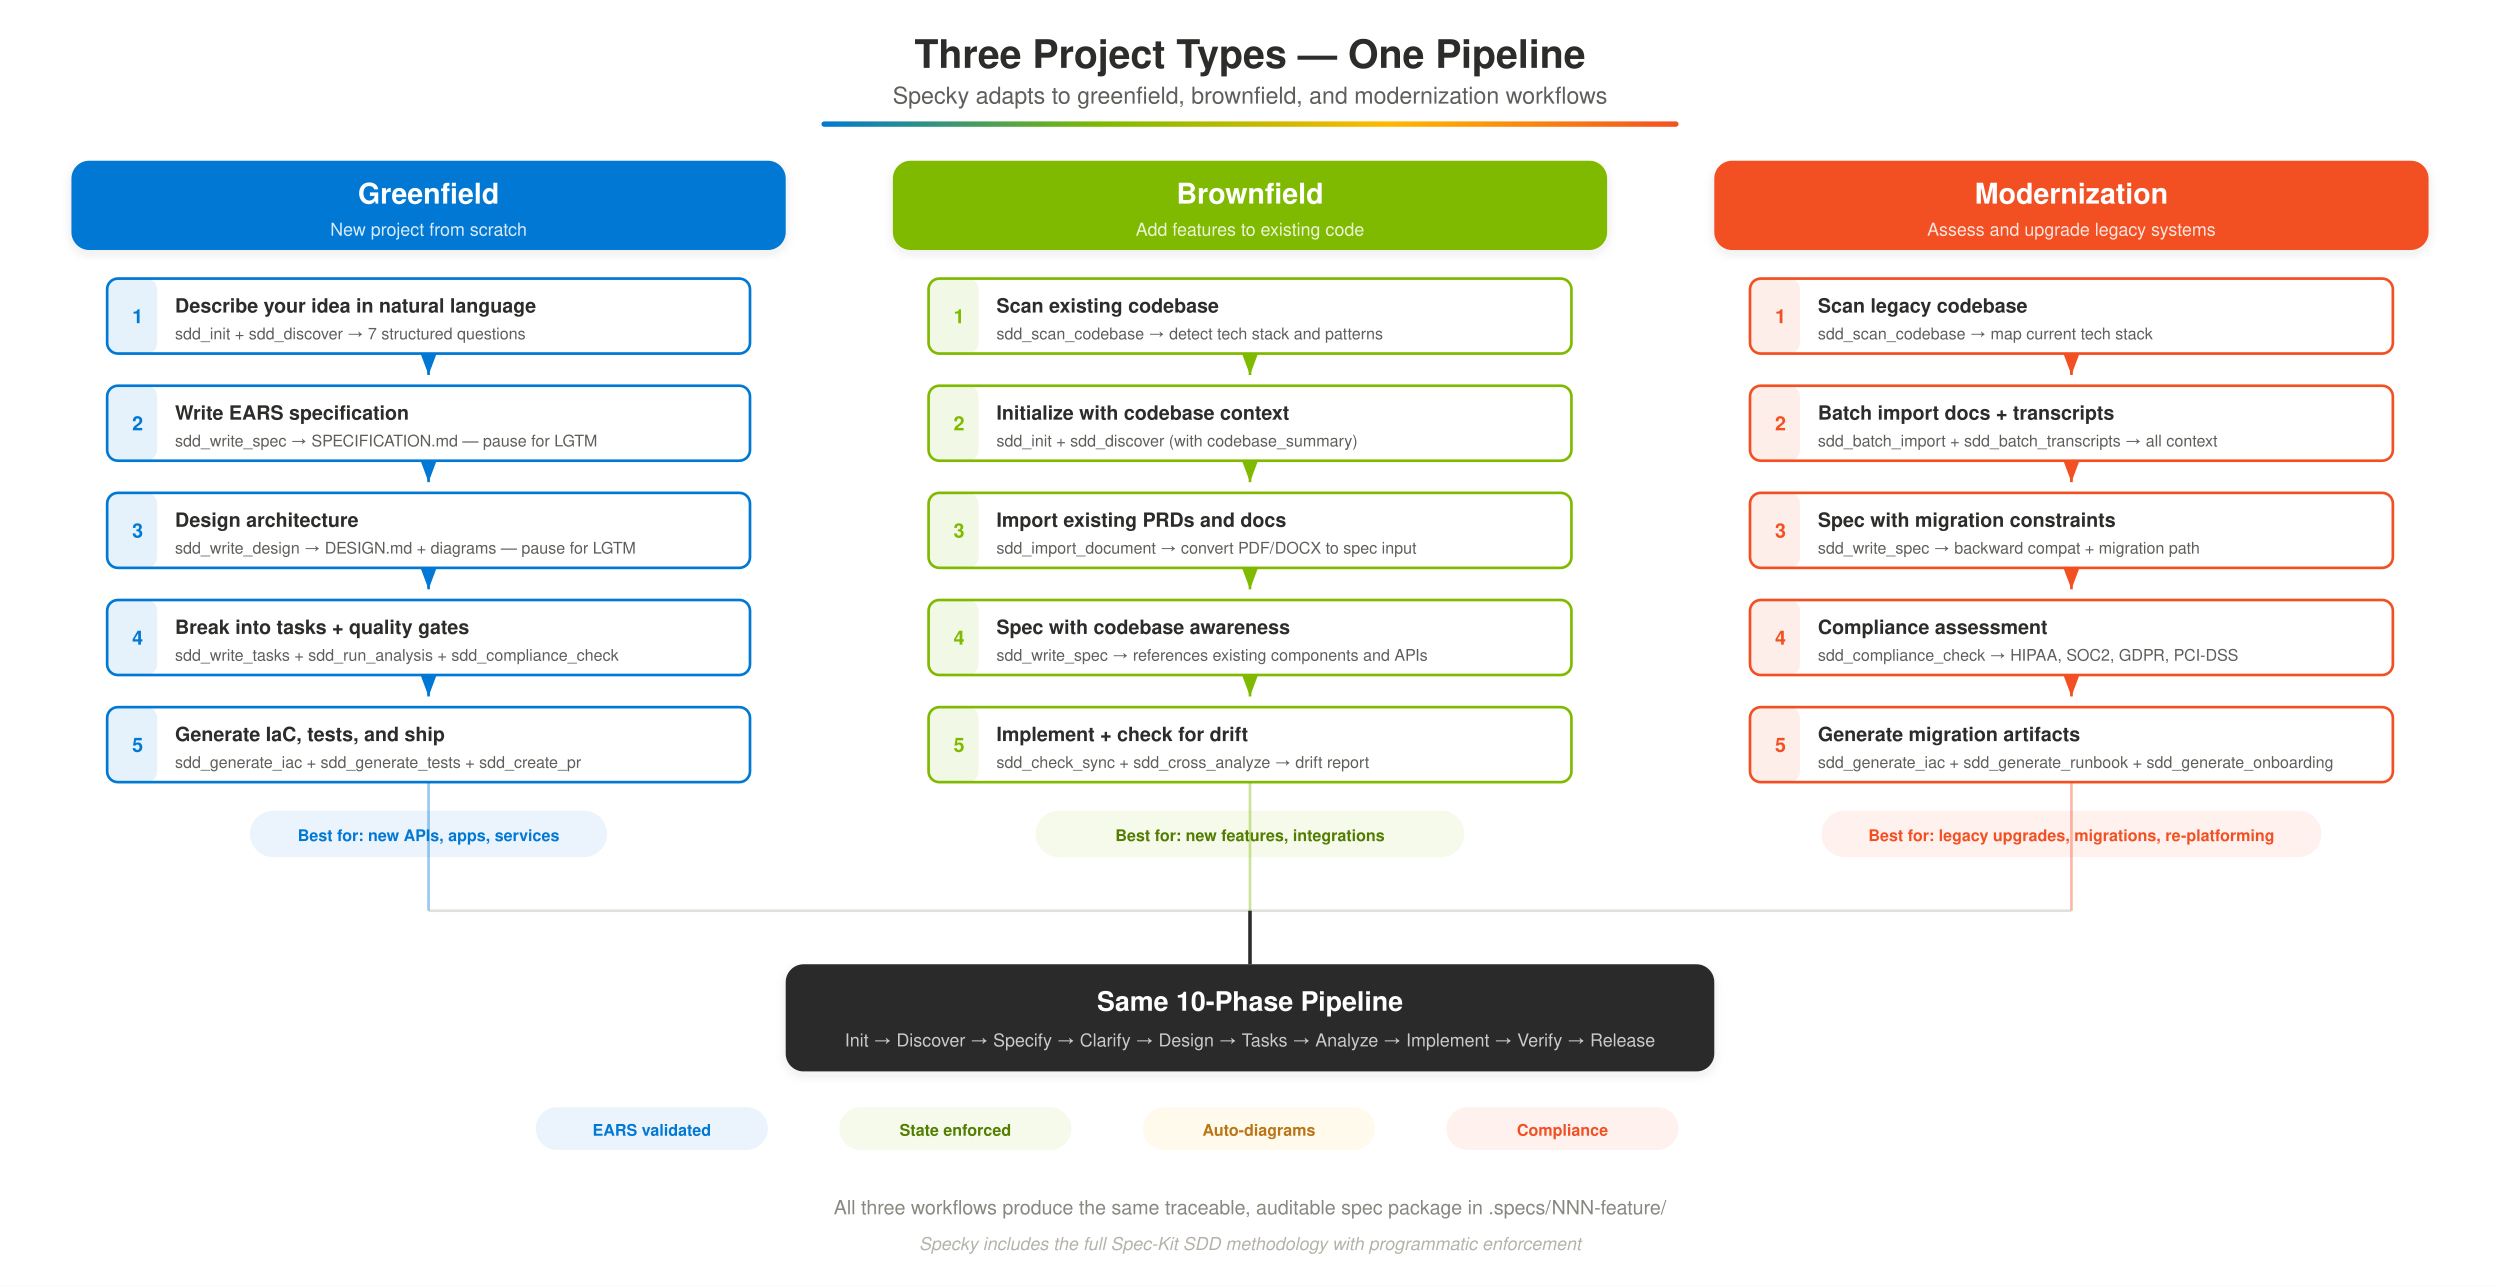
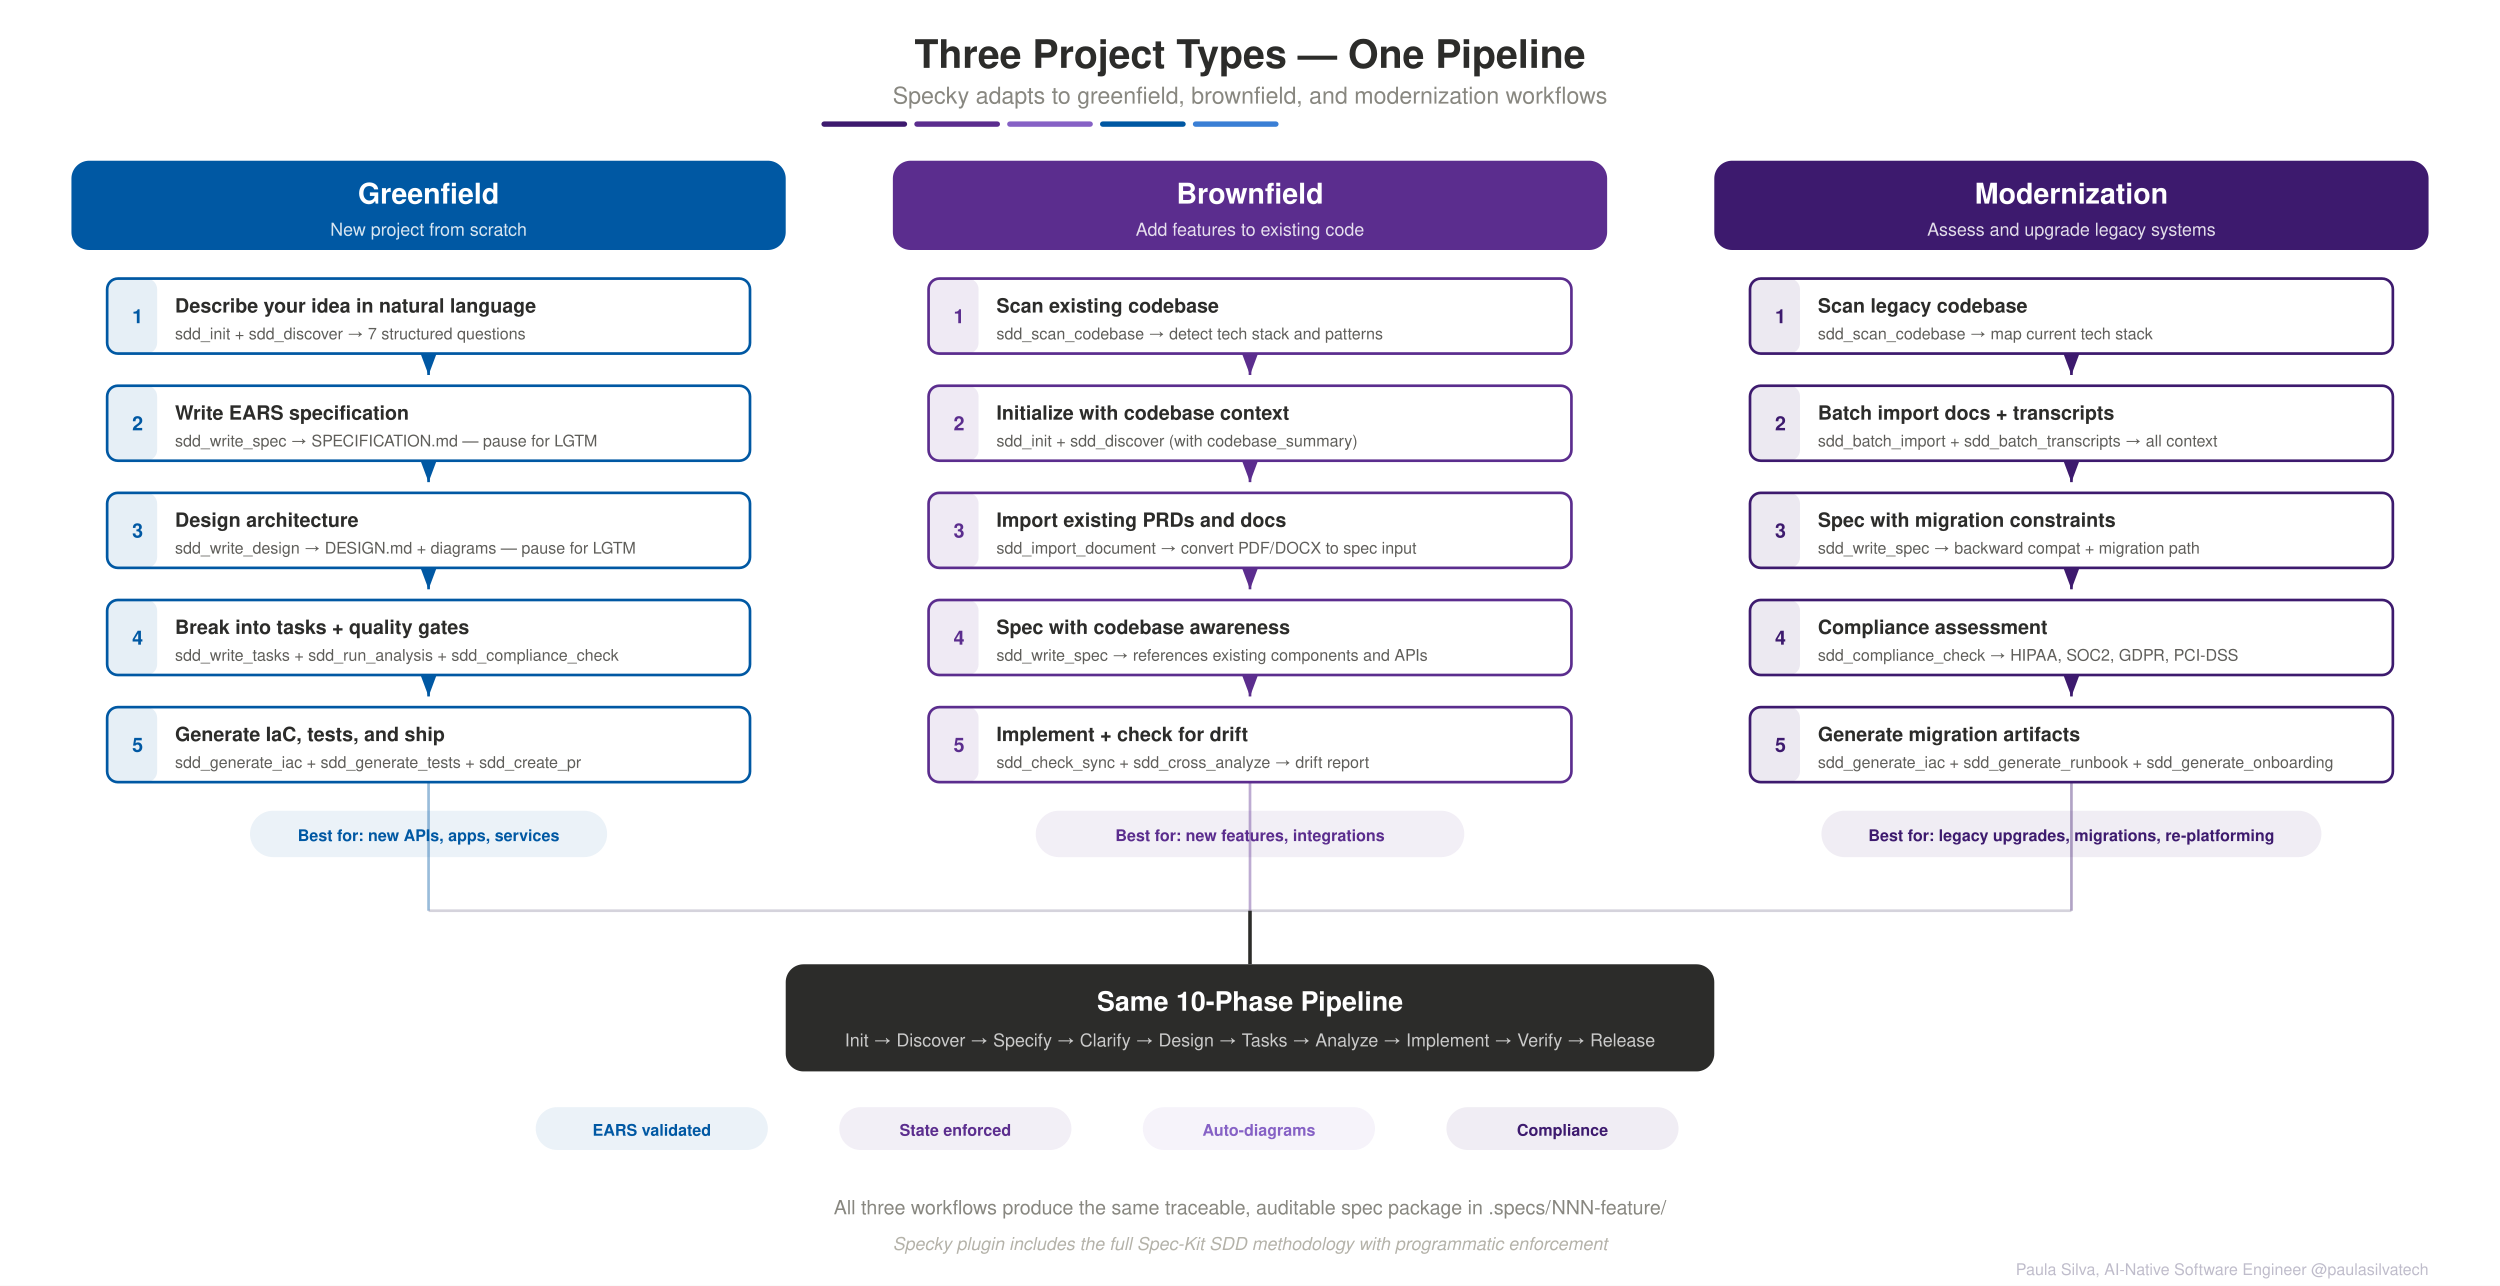
- <svg xmlns="http://www.w3.org/2000/svg" viewBox="0 0 1400 720" font-family="-apple-system, BlinkMacSystemFont, 'Segoe UI', Helvetica, Arial, sans-serif">
+ <svg xmlns="http://www.w3.org/2000/svg" viewBox="0 0 1400 720" width="1400" height="720" font-family="-apple-system, BlinkMacSystemFont, 'Segoe UI', Helvetica, Arial, sans-serif">
  <defs>
-     <filter id="shadow" x="-4%" y="-4%" width="108%" height="116%">
-       <feDropShadow dx="0" dy="2" stdDeviation="3" flood-color="#2C2C2A" flood-opacity="0.10" />
-     </filter>
-     <marker id="arrow-b" markerWidth="8" markerHeight="6" refX="8" refY="3" orient="auto">
-       <polygon points="0 0, 8 3, 0 6" fill="#0078D4" />
+     <marker id="arr-b" markerWidth="8" markerHeight="6" refX="8" refY="3" orient="auto">
+       <polygon points="0 0, 8 3, 0 6" fill="#0058A3" />
    </marker>
-     <marker id="arrow-g" markerWidth="8" markerHeight="6" refX="8" refY="3" orient="auto">
-       <polygon points="0 0, 8 3, 0 6" fill="#7FBA00" />
+     <marker id="arr-p" markerWidth="8" markerHeight="6" refX="8" refY="3" orient="auto">
+       <polygon points="0 0, 8 3, 0 6" fill="#5B2D8E" />
    </marker>
-     <marker id="arrow-r" markerWidth="8" markerHeight="6" refX="8" refY="3" orient="auto">
-       <polygon points="0 0, 8 3, 0 6" fill="#F25022" />
+     <marker id="arr-d" markerWidth="8" markerHeight="6" refX="8" refY="3" orient="auto">
+       <polygon points="0 0, 8 3, 0 6" fill="#3D1A6E" />
    </marker>
-     <linearGradient id="accent-bar" x1="0" y1="0" x2="1" y2="0">
-       <stop offset="0%" stop-color="#0078D4" />
-       <stop offset="33%" stop-color="#7FBA00" />
-       <stop offset="66%" stop-color="#FFB900" />
-       <stop offset="100%" stop-color="#F25022" />
-     </linearGradient>
  </defs>
-   <rect width="1400" height="720" fill="#FFFFFF" />
+   <rect width="1400" height="720" fill="#FFF" />
  <text x="700" y="38" text-anchor="middle" font-size="22" font-weight="700" fill="#2C2C2A">Three Project Types — One Pipeline</text>
-   <text x="700" y="58" text-anchor="middle" font-size="13" fill="#5F5E5A">Specky adapts to greenfield, brownfield, and modernization workflows</text>
-   <rect x="460" y="68" width="480" height="3" rx="1.5" fill="url(#accent-bar)" />
-   <g filter="url(#shadow)">
-     <rect x="40" y="90" width="400" height="50" rx="10" fill="#0078D4" />
-   </g>
-   <text x="240" y="114" text-anchor="middle" font-size="16" font-weight="700" fill="#FFFFFF">Greenfield</text>
-   <text x="240" y="132" text-anchor="middle" font-size="10" fill="#FFFFFF" opacity="0.85">New project from scratch</text>
-   <rect x="60" y="156" width="360" height="42" rx="6" fill="#FFFFFF" stroke="#0078D4" stroke-width="1.5" />
-   <rect x="60" y="156" width="28" height="42" rx="6" fill="#0078D4" opacity="0.10" />
-   <text x="74" y="181" font-size="11" font-weight="700" fill="#0078D4">1</text>
+   <text x="700" y="58" text-anchor="middle" font-size="13" fill="#888780">Specky adapts to greenfield, brownfield, and modernization workflows</text>
+   <rect x="460" y="68" width="48" height="3" rx="1.5" fill="#3D1A6E" />
+   <rect x="512" y="68" width="48" height="3" rx="1.5" fill="#5B2D8E" />
+   <rect x="564" y="68" width="48" height="3" rx="1.5" fill="#8661C5" />
+   <rect x="616" y="68" width="48" height="3" rx="1.5" fill="#0058A3" />
+   <rect x="668" y="68" width="48" height="3" rx="1.5" fill="#3A7FD5" />
+   <rect x="40" y="90" width="400" height="50" rx="10" fill="#0058A3" />
+   <text x="240" y="114" text-anchor="middle" font-size="16" font-weight="700" fill="#FFF">Greenfield</text>
+   <text x="240" y="132" text-anchor="middle" font-size="10" fill="#FFF" opacity="0.85">New project from scratch</text>
+   <rect x="60" y="156" width="360" height="42" rx="6" fill="#FFF" stroke="#0058A3" stroke-width="1.5" />
+   <rect x="60" y="156" width="28" height="42" rx="6" fill="#0058A3" opacity="0.10" />
+   <text x="74" y="181" font-size="11" font-weight="700" fill="#0058A3">1</text>
  <text x="98" y="175" font-size="11" font-weight="600" fill="#2C2C2A">Describe your idea in natural language</text>
  <text x="98" y="190" font-size="9" fill="#5F5E5A">sdd_init + sdd_discover → 7 structured questions</text>
-   <path d="M240,198 L240,210" stroke="#0078D4" stroke-width="1.5" fill="none" marker-end="url(#arrow-b)" />
-   <rect x="60" y="216" width="360" height="42" rx="6" fill="#FFFFFF" stroke="#0078D4" stroke-width="1.5" />
-   <rect x="60" y="216" width="28" height="42" rx="6" fill="#0078D4" opacity="0.10" />
-   <text x="74" y="241" font-size="11" font-weight="700" fill="#0078D4">2</text>
+   <path d="M240,198 L240,210" stroke="#0058A3" stroke-width="1.5" fill="none" marker-end="url(#arr-b)" />
+   <rect x="60" y="216" width="360" height="42" rx="6" fill="#FFF" stroke="#0058A3" stroke-width="1.5" />
+   <rect x="60" y="216" width="28" height="42" rx="6" fill="#0058A3" opacity="0.10" />
+   <text x="74" y="241" font-size="11" font-weight="700" fill="#0058A3">2</text>
  <text x="98" y="235" font-size="11" font-weight="600" fill="#2C2C2A">Write EARS specification</text>
  <text x="98" y="250" font-size="9" fill="#5F5E5A">sdd_write_spec → SPECIFICATION.md — pause for LGTM</text>
-   <path d="M240,258 L240,270" stroke="#0078D4" stroke-width="1.5" fill="none" marker-end="url(#arrow-b)" />
-   <rect x="60" y="276" width="360" height="42" rx="6" fill="#FFFFFF" stroke="#0078D4" stroke-width="1.5" />
-   <rect x="60" y="276" width="28" height="42" rx="6" fill="#0078D4" opacity="0.10" />
-   <text x="74" y="301" font-size="11" font-weight="700" fill="#0078D4">3</text>
+   <path d="M240,258 L240,270" stroke="#0058A3" stroke-width="1.5" fill="none" marker-end="url(#arr-b)" />
+   <rect x="60" y="276" width="360" height="42" rx="6" fill="#FFF" stroke="#0058A3" stroke-width="1.5" />
+   <rect x="60" y="276" width="28" height="42" rx="6" fill="#0058A3" opacity="0.10" />
+   <text x="74" y="301" font-size="11" font-weight="700" fill="#0058A3">3</text>
  <text x="98" y="295" font-size="11" font-weight="600" fill="#2C2C2A">Design architecture</text>
  <text x="98" y="310" font-size="9" fill="#5F5E5A">sdd_write_design → DESIGN.md + diagrams — pause for LGTM</text>
-   <path d="M240,318 L240,330" stroke="#0078D4" stroke-width="1.5" fill="none" marker-end="url(#arrow-b)" />
-   <rect x="60" y="336" width="360" height="42" rx="6" fill="#FFFFFF" stroke="#0078D4" stroke-width="1.5" />
-   <rect x="60" y="336" width="28" height="42" rx="6" fill="#0078D4" opacity="0.10" />
-   <text x="74" y="361" font-size="11" font-weight="700" fill="#0078D4">4</text>
+   <path d="M240,318 L240,330" stroke="#0058A3" stroke-width="1.5" fill="none" marker-end="url(#arr-b)" />
+   <rect x="60" y="336" width="360" height="42" rx="6" fill="#FFF" stroke="#0058A3" stroke-width="1.5" />
+   <rect x="60" y="336" width="28" height="42" rx="6" fill="#0058A3" opacity="0.10" />
+   <text x="74" y="361" font-size="11" font-weight="700" fill="#0058A3">4</text>
  <text x="98" y="355" font-size="11" font-weight="600" fill="#2C2C2A">Break into tasks + quality gates</text>
  <text x="98" y="370" font-size="9" fill="#5F5E5A">sdd_write_tasks + sdd_run_analysis + sdd_compliance_check</text>
-   <path d="M240,378 L240,390" stroke="#0078D4" stroke-width="1.5" fill="none" marker-end="url(#arrow-b)" />
-   <rect x="60" y="396" width="360" height="42" rx="6" fill="#FFFFFF" stroke="#0078D4" stroke-width="1.5" />
-   <rect x="60" y="396" width="28" height="42" rx="6" fill="#0078D4" opacity="0.10" />
-   <text x="74" y="421" font-size="11" font-weight="700" fill="#0078D4">5</text>
+   <path d="M240,378 L240,390" stroke="#0058A3" stroke-width="1.5" fill="none" marker-end="url(#arr-b)" />
+   <rect x="60" y="396" width="360" height="42" rx="6" fill="#FFF" stroke="#0058A3" stroke-width="1.5" />
+   <rect x="60" y="396" width="28" height="42" rx="6" fill="#0058A3" opacity="0.10" />
+   <text x="74" y="421" font-size="11" font-weight="700" fill="#0058A3">5</text>
  <text x="98" y="415" font-size="11" font-weight="600" fill="#2C2C2A">Generate IaC, tests, and ship</text>
  <text x="98" y="430" font-size="9" fill="#5F5E5A">sdd_generate_iac + sdd_generate_tests + sdd_create_pr</text>
-   <rect x="140" y="454" width="200" height="26" rx="13" fill="#0078D4" opacity="0.08" />
-   <text x="240" y="471" text-anchor="middle" font-size="9" font-weight="600" fill="#0078D4">Best for: new APIs, apps, services</text>
-   <g filter="url(#shadow)">
-     <rect x="500" y="90" width="400" height="50" rx="10" fill="#7FBA00" />
-   </g>
-   <text x="700" y="114" text-anchor="middle" font-size="16" font-weight="700" fill="#FFFFFF">Brownfield</text>
-   <text x="700" y="132" text-anchor="middle" font-size="10" fill="#FFFFFF" opacity="0.85">Add features to existing code</text>
-   <rect x="520" y="156" width="360" height="42" rx="6" fill="#FFFFFF" stroke="#7FBA00" stroke-width="1.5" />
-   <rect x="520" y="156" width="28" height="42" rx="6" fill="#7FBA00" opacity="0.10" />
-   <text x="534" y="181" font-size="11" font-weight="700" fill="#7FBA00">1</text>
+   <rect x="140" y="454" width="200" height="26" rx="13" fill="#0058A3" opacity="0.08" />
+   <text x="240" y="471" text-anchor="middle" font-size="9" font-weight="600" fill="#0058A3">Best for: new APIs, apps, services</text>
+   <rect x="500" y="90" width="400" height="50" rx="10" fill="#5B2D8E" />
+   <text x="700" y="114" text-anchor="middle" font-size="16" font-weight="700" fill="#FFF">Brownfield</text>
+   <text x="700" y="132" text-anchor="middle" font-size="10" fill="#FFF" opacity="0.85">Add features to existing code</text>
+   <rect x="520" y="156" width="360" height="42" rx="6" fill="#FFF" stroke="#5B2D8E" stroke-width="1.5" />
+   <rect x="520" y="156" width="28" height="42" rx="6" fill="#5B2D8E" opacity="0.10" />
+   <text x="534" y="181" font-size="11" font-weight="700" fill="#5B2D8E">1</text>
  <text x="558" y="175" font-size="11" font-weight="600" fill="#2C2C2A">Scan existing codebase</text>
  <text x="558" y="190" font-size="9" fill="#5F5E5A">sdd_scan_codebase → detect tech stack and patterns</text>
-   <path d="M700,198 L700,210" stroke="#7FBA00" stroke-width="1.5" fill="none" marker-end="url(#arrow-g)" />
-   <rect x="520" y="216" width="360" height="42" rx="6" fill="#FFFFFF" stroke="#7FBA00" stroke-width="1.5" />
-   <rect x="520" y="216" width="28" height="42" rx="6" fill="#7FBA00" opacity="0.10" />
-   <text x="534" y="241" font-size="11" font-weight="700" fill="#7FBA00">2</text>
+   <path d="M700,198 L700,210" stroke="#5B2D8E" stroke-width="1.5" fill="none" marker-end="url(#arr-p)" />
+   <rect x="520" y="216" width="360" height="42" rx="6" fill="#FFF" stroke="#5B2D8E" stroke-width="1.5" />
+   <rect x="520" y="216" width="28" height="42" rx="6" fill="#5B2D8E" opacity="0.10" />
+   <text x="534" y="241" font-size="11" font-weight="700" fill="#5B2D8E">2</text>
  <text x="558" y="235" font-size="11" font-weight="600" fill="#2C2C2A">Initialize with codebase context</text>
  <text x="558" y="250" font-size="9" fill="#5F5E5A">sdd_init + sdd_discover (with codebase_summary)</text>
-   <path d="M700,258 L700,270" stroke="#7FBA00" stroke-width="1.5" fill="none" marker-end="url(#arrow-g)" />
-   <rect x="520" y="276" width="360" height="42" rx="6" fill="#FFFFFF" stroke="#7FBA00" stroke-width="1.5" />
-   <rect x="520" y="276" width="28" height="42" rx="6" fill="#7FBA00" opacity="0.10" />
-   <text x="534" y="301" font-size="11" font-weight="700" fill="#7FBA00">3</text>
+   <path d="M700,258 L700,270" stroke="#5B2D8E" stroke-width="1.5" fill="none" marker-end="url(#arr-p)" />
+   <rect x="520" y="276" width="360" height="42" rx="6" fill="#FFF" stroke="#5B2D8E" stroke-width="1.5" />
+   <rect x="520" y="276" width="28" height="42" rx="6" fill="#5B2D8E" opacity="0.10" />
+   <text x="534" y="301" font-size="11" font-weight="700" fill="#5B2D8E">3</text>
  <text x="558" y="295" font-size="11" font-weight="600" fill="#2C2C2A">Import existing PRDs and docs</text>
  <text x="558" y="310" font-size="9" fill="#5F5E5A">sdd_import_document → convert PDF/DOCX to spec input</text>
-   <path d="M700,318 L700,330" stroke="#7FBA00" stroke-width="1.5" fill="none" marker-end="url(#arrow-g)" />
-   <rect x="520" y="336" width="360" height="42" rx="6" fill="#FFFFFF" stroke="#7FBA00" stroke-width="1.5" />
-   <rect x="520" y="336" width="28" height="42" rx="6" fill="#7FBA00" opacity="0.10" />
-   <text x="534" y="361" font-size="11" font-weight="700" fill="#7FBA00">4</text>
+   <path d="M700,318 L700,330" stroke="#5B2D8E" stroke-width="1.5" fill="none" marker-end="url(#arr-p)" />
+   <rect x="520" y="336" width="360" height="42" rx="6" fill="#FFF" stroke="#5B2D8E" stroke-width="1.5" />
+   <rect x="520" y="336" width="28" height="42" rx="6" fill="#5B2D8E" opacity="0.10" />
+   <text x="534" y="361" font-size="11" font-weight="700" fill="#5B2D8E">4</text>
  <text x="558" y="355" font-size="11" font-weight="600" fill="#2C2C2A">Spec with codebase awareness</text>
  <text x="558" y="370" font-size="9" fill="#5F5E5A">sdd_write_spec → references existing components and APIs</text>
-   <path d="M700,378 L700,390" stroke="#7FBA00" stroke-width="1.5" fill="none" marker-end="url(#arrow-g)" />
-   <rect x="520" y="396" width="360" height="42" rx="6" fill="#FFFFFF" stroke="#7FBA00" stroke-width="1.5" />
-   <rect x="520" y="396" width="28" height="42" rx="6" fill="#7FBA00" opacity="0.10" />
-   <text x="534" y="421" font-size="11" font-weight="700" fill="#7FBA00">5</text>
+   <path d="M700,378 L700,390" stroke="#5B2D8E" stroke-width="1.5" fill="none" marker-end="url(#arr-p)" />
+   <rect x="520" y="396" width="360" height="42" rx="6" fill="#FFF" stroke="#5B2D8E" stroke-width="1.5" />
+   <rect x="520" y="396" width="28" height="42" rx="6" fill="#5B2D8E" opacity="0.10" />
+   <text x="534" y="421" font-size="11" font-weight="700" fill="#5B2D8E">5</text>
  <text x="558" y="415" font-size="11" font-weight="600" fill="#2C2C2A">Implement + check for drift</text>
  <text x="558" y="430" font-size="9" fill="#5F5E5A">sdd_check_sync + sdd_cross_analyze → drift report</text>
-   <rect x="580" y="454" width="240" height="26" rx="13" fill="#7FBA00" opacity="0.08" />
-   <text x="700" y="471" text-anchor="middle" font-size="9" font-weight="600" fill="#527D00">Best for: new features, integrations</text>
-   <g filter="url(#shadow)">
-     <rect x="960" y="90" width="400" height="50" rx="10" fill="#F25022" />
-   </g>
-   <text x="1160" y="114" text-anchor="middle" font-size="16" font-weight="700" fill="#FFFFFF">Modernization</text>
-   <text x="1160" y="132" text-anchor="middle" font-size="10" fill="#FFFFFF" opacity="0.85">Assess and upgrade legacy systems</text>
-   <rect x="980" y="156" width="360" height="42" rx="6" fill="#FFFFFF" stroke="#F25022" stroke-width="1.5" />
-   <rect x="980" y="156" width="28" height="42" rx="6" fill="#F25022" opacity="0.10" />
-   <text x="994" y="181" font-size="11" font-weight="700" fill="#F25022">1</text>
+   <rect x="580" y="454" width="240" height="26" rx="13" fill="#5B2D8E" opacity="0.08" />
+   <text x="700" y="471" text-anchor="middle" font-size="9" font-weight="600" fill="#5B2D8E">Best for: new features, integrations</text>
+   <rect x="960" y="90" width="400" height="50" rx="10" fill="#3D1A6E" />
+   <text x="1160" y="114" text-anchor="middle" font-size="16" font-weight="700" fill="#FFF">Modernization</text>
+   <text x="1160" y="132" text-anchor="middle" font-size="10" fill="#FFF" opacity="0.85">Assess and upgrade legacy systems</text>
+   <rect x="980" y="156" width="360" height="42" rx="6" fill="#FFF" stroke="#3D1A6E" stroke-width="1.5" />
+   <rect x="980" y="156" width="28" height="42" rx="6" fill="#3D1A6E" opacity="0.10" />
+   <text x="994" y="181" font-size="11" font-weight="700" fill="#3D1A6E">1</text>
  <text x="1018" y="175" font-size="11" font-weight="600" fill="#2C2C2A">Scan legacy codebase</text>
  <text x="1018" y="190" font-size="9" fill="#5F5E5A">sdd_scan_codebase → map current tech stack</text>
-   <path d="M1160,198 L1160,210" stroke="#F25022" stroke-width="1.5" fill="none" marker-end="url(#arrow-r)" />
-   <rect x="980" y="216" width="360" height="42" rx="6" fill="#FFFFFF" stroke="#F25022" stroke-width="1.5" />
-   <rect x="980" y="216" width="28" height="42" rx="6" fill="#F25022" opacity="0.10" />
-   <text x="994" y="241" font-size="11" font-weight="700" fill="#F25022">2</text>
+   <path d="M1160,198 L1160,210" stroke="#3D1A6E" stroke-width="1.5" fill="none" marker-end="url(#arr-d)" />
+   <rect x="980" y="216" width="360" height="42" rx="6" fill="#FFF" stroke="#3D1A6E" stroke-width="1.5" />
+   <rect x="980" y="216" width="28" height="42" rx="6" fill="#3D1A6E" opacity="0.10" />
+   <text x="994" y="241" font-size="11" font-weight="700" fill="#3D1A6E">2</text>
  <text x="1018" y="235" font-size="11" font-weight="600" fill="#2C2C2A">Batch import docs + transcripts</text>
  <text x="1018" y="250" font-size="9" fill="#5F5E5A">sdd_batch_import + sdd_batch_transcripts → all context</text>
-   <path d="M1160,258 L1160,270" stroke="#F25022" stroke-width="1.5" fill="none" marker-end="url(#arrow-r)" />
-   <rect x="980" y="276" width="360" height="42" rx="6" fill="#FFFFFF" stroke="#F25022" stroke-width="1.5" />
-   <rect x="980" y="276" width="28" height="42" rx="6" fill="#F25022" opacity="0.10" />
-   <text x="994" y="301" font-size="11" font-weight="700" fill="#F25022">3</text>
+   <path d="M1160,258 L1160,270" stroke="#3D1A6E" stroke-width="1.5" fill="none" marker-end="url(#arr-d)" />
+   <rect x="980" y="276" width="360" height="42" rx="6" fill="#FFF" stroke="#3D1A6E" stroke-width="1.5" />
+   <rect x="980" y="276" width="28" height="42" rx="6" fill="#3D1A6E" opacity="0.10" />
+   <text x="994" y="301" font-size="11" font-weight="700" fill="#3D1A6E">3</text>
  <text x="1018" y="295" font-size="11" font-weight="600" fill="#2C2C2A">Spec with migration constraints</text>
  <text x="1018" y="310" font-size="9" fill="#5F5E5A">sdd_write_spec → backward compat + migration path</text>
-   <path d="M1160,318 L1160,330" stroke="#F25022" stroke-width="1.5" fill="none" marker-end="url(#arrow-r)" />
-   <rect x="980" y="336" width="360" height="42" rx="6" fill="#FFFFFF" stroke="#F25022" stroke-width="1.5" />
-   <rect x="980" y="336" width="28" height="42" rx="6" fill="#F25022" opacity="0.10" />
-   <text x="994" y="361" font-size="11" font-weight="700" fill="#F25022">4</text>
+   <path d="M1160,318 L1160,330" stroke="#3D1A6E" stroke-width="1.5" fill="none" marker-end="url(#arr-d)" />
+   <rect x="980" y="336" width="360" height="42" rx="6" fill="#FFF" stroke="#3D1A6E" stroke-width="1.5" />
+   <rect x="980" y="336" width="28" height="42" rx="6" fill="#3D1A6E" opacity="0.10" />
+   <text x="994" y="361" font-size="11" font-weight="700" fill="#3D1A6E">4</text>
  <text x="1018" y="355" font-size="11" font-weight="600" fill="#2C2C2A">Compliance assessment</text>
  <text x="1018" y="370" font-size="9" fill="#5F5E5A">sdd_compliance_check → HIPAA, SOC2, GDPR, PCI-DSS</text>
-   <path d="M1160,378 L1160,390" stroke="#F25022" stroke-width="1.5" fill="none" marker-end="url(#arrow-r)" />
-   <rect x="980" y="396" width="360" height="42" rx="6" fill="#FFFFFF" stroke="#F25022" stroke-width="1.5" />
-   <rect x="980" y="396" width="28" height="42" rx="6" fill="#F25022" opacity="0.10" />
-   <text x="994" y="421" font-size="11" font-weight="700" fill="#F25022">5</text>
+   <path d="M1160,378 L1160,390" stroke="#3D1A6E" stroke-width="1.5" fill="none" marker-end="url(#arr-d)" />
+   <rect x="980" y="396" width="360" height="42" rx="6" fill="#FFF" stroke="#3D1A6E" stroke-width="1.5" />
+   <rect x="980" y="396" width="28" height="42" rx="6" fill="#3D1A6E" opacity="0.10" />
+   <text x="994" y="421" font-size="11" font-weight="700" fill="#3D1A6E">5</text>
  <text x="1018" y="415" font-size="11" font-weight="600" fill="#2C2C2A">Generate migration artifacts</text>
  <text x="1018" y="430" font-size="9" fill="#5F5E5A">sdd_generate_iac + sdd_generate_runbook + sdd_generate_onboarding</text>
-   <rect x="1020" y="454" width="280" height="26" rx="13" fill="#F25022" opacity="0.08" />
-   <text x="1160" y="471" text-anchor="middle" font-size="9" font-weight="600" fill="#F25022">Best for: legacy upgrades, migrations, re-platforming</text>
-   <path d="M240,438 L240,510" stroke="#0078D4" stroke-width="1.5" fill="none" opacity="0.4" />
-   <path d="M700,438 L700,510" stroke="#7FBA00" stroke-width="1.5" fill="none" opacity="0.4" />
-   <path d="M1160,438 L1160,510" stroke="#F25022" stroke-width="1.5" fill="none" opacity="0.4" />
-   <path d="M240,510 L1160,510" stroke="#B4B2A9" stroke-width="1.5" fill="none" opacity="0.4" />
+   <rect x="1020" y="454" width="280" height="26" rx="13" fill="#3D1A6E" opacity="0.08" />
+   <text x="1160" y="471" text-anchor="middle" font-size="9" font-weight="600" fill="#3D1A6E">Best for: legacy upgrades, migrations, re-platforming</text>
+   <path d="M240,438 L240,510" stroke="#0058A3" stroke-width="1.5" fill="none" opacity="0.4" />
+   <path d="M700,438 L700,510" stroke="#5B2D8E" stroke-width="1.5" fill="none" opacity="0.4" />
+   <path d="M1160,438 L1160,510" stroke="#3D1A6E" stroke-width="1.5" fill="none" opacity="0.4" />
+   <path d="M240,510 L1160,510" stroke="#9590A8" stroke-width="1.5" fill="none" opacity="0.4" />
  <path d="M700,510 L700,540" stroke="#2C2C2A" stroke-width="2" fill="none" />
-   <g filter="url(#shadow)">
-     <rect x="440" y="540" width="520" height="60" rx="10" fill="#2C2C2A" />
-   </g>
-   <text x="700" y="566" text-anchor="middle" font-size="15" font-weight="700" fill="#FFFFFF">Same 10-Phase Pipeline</text>
-   <text x="700" y="586" text-anchor="middle" font-size="10" fill="#FFFFFF" opacity="0.75">Init → Discover → Specify → Clarify → Design → Tasks → Analyze → Implement → Verify → Release</text>
-   <rect x="300" y="620" width="130" height="24" rx="12" fill="#0078D4" opacity="0.08" />
-   <text x="365" y="636" text-anchor="middle" font-size="9" font-weight="600" fill="#0078D4">EARS validated</text>
-   <rect x="470" y="620" width="130" height="24" rx="12" fill="#7FBA00" opacity="0.08" />
-   <text x="535" y="636" text-anchor="middle" font-size="9" font-weight="600" fill="#527D00">State enforced</text>
-   <rect x="640" y="620" width="130" height="24" rx="12" fill="#FFB900" opacity="0.08" />
-   <text x="705" y="636" text-anchor="middle" font-size="9" font-weight="600" fill="#BA7517">Auto-diagrams</text>
-   <rect x="810" y="620" width="130" height="24" rx="12" fill="#F25022" opacity="0.08" />
-   <text x="875" y="636" text-anchor="middle" font-size="9" font-weight="600" fill="#F25022">Compliance</text>
+   <rect x="440" y="540" width="520" height="60" rx="10" fill="#2C2C2A" />
+   <text x="700" y="566" text-anchor="middle" font-size="15" font-weight="700" fill="#FFF">Same 10-Phase Pipeline</text>
+   <text x="700" y="586" text-anchor="middle" font-size="10" fill="#FFF" opacity="0.75">Init → Discover → Specify → Clarify → Design → Tasks → Analyze → Implement → Verify → Release</text>
+   <rect x="300" y="620" width="130" height="24" rx="12" fill="#0058A3" opacity="0.08" />
+   <text x="365" y="636" text-anchor="middle" font-size="9" font-weight="600" fill="#0058A3">EARS validated</text>
+   <rect x="470" y="620" width="130" height="24" rx="12" fill="#5B2D8E" opacity="0.08" />
+   <text x="535" y="636" text-anchor="middle" font-size="9" font-weight="600" fill="#5B2D8E">State enforced</text>
+   <rect x="640" y="620" width="130" height="24" rx="12" fill="#8661C5" opacity="0.08" />
+   <text x="705" y="636" text-anchor="middle" font-size="9" font-weight="600" fill="#8661C5">Auto-diagrams</text>
+   <rect x="810" y="620" width="130" height="24" rx="12" fill="#3D1A6E" opacity="0.08" />
+   <text x="875" y="636" text-anchor="middle" font-size="9" font-weight="600" fill="#3D1A6E">Compliance</text>
  <text x="700" y="680" text-anchor="middle" font-size="11" fill="#888780">All three workflows produce the same traceable, auditable spec package in .specs/NNN-feature/</text>
-   <text x="700" y="700" text-anchor="middle" font-size="10" fill="#B4B2A9" font-style="italic">Specky includes the full Spec-Kit SDD methodology with programmatic enforcement</text>
+   <text x="700" y="700" text-anchor="middle" font-size="10" fill="#B4B2A9" font-style="italic">Specky plugin includes the full Spec-Kit SDD methodology with programmatic enforcement</text>
+   <text x="1360" y="714" text-anchor="end" font-size="9" fill="#9590A8" opacity="0.6">Paula Silva, AI-Native Software Engineer @paulasilvatech</text>
</svg>
